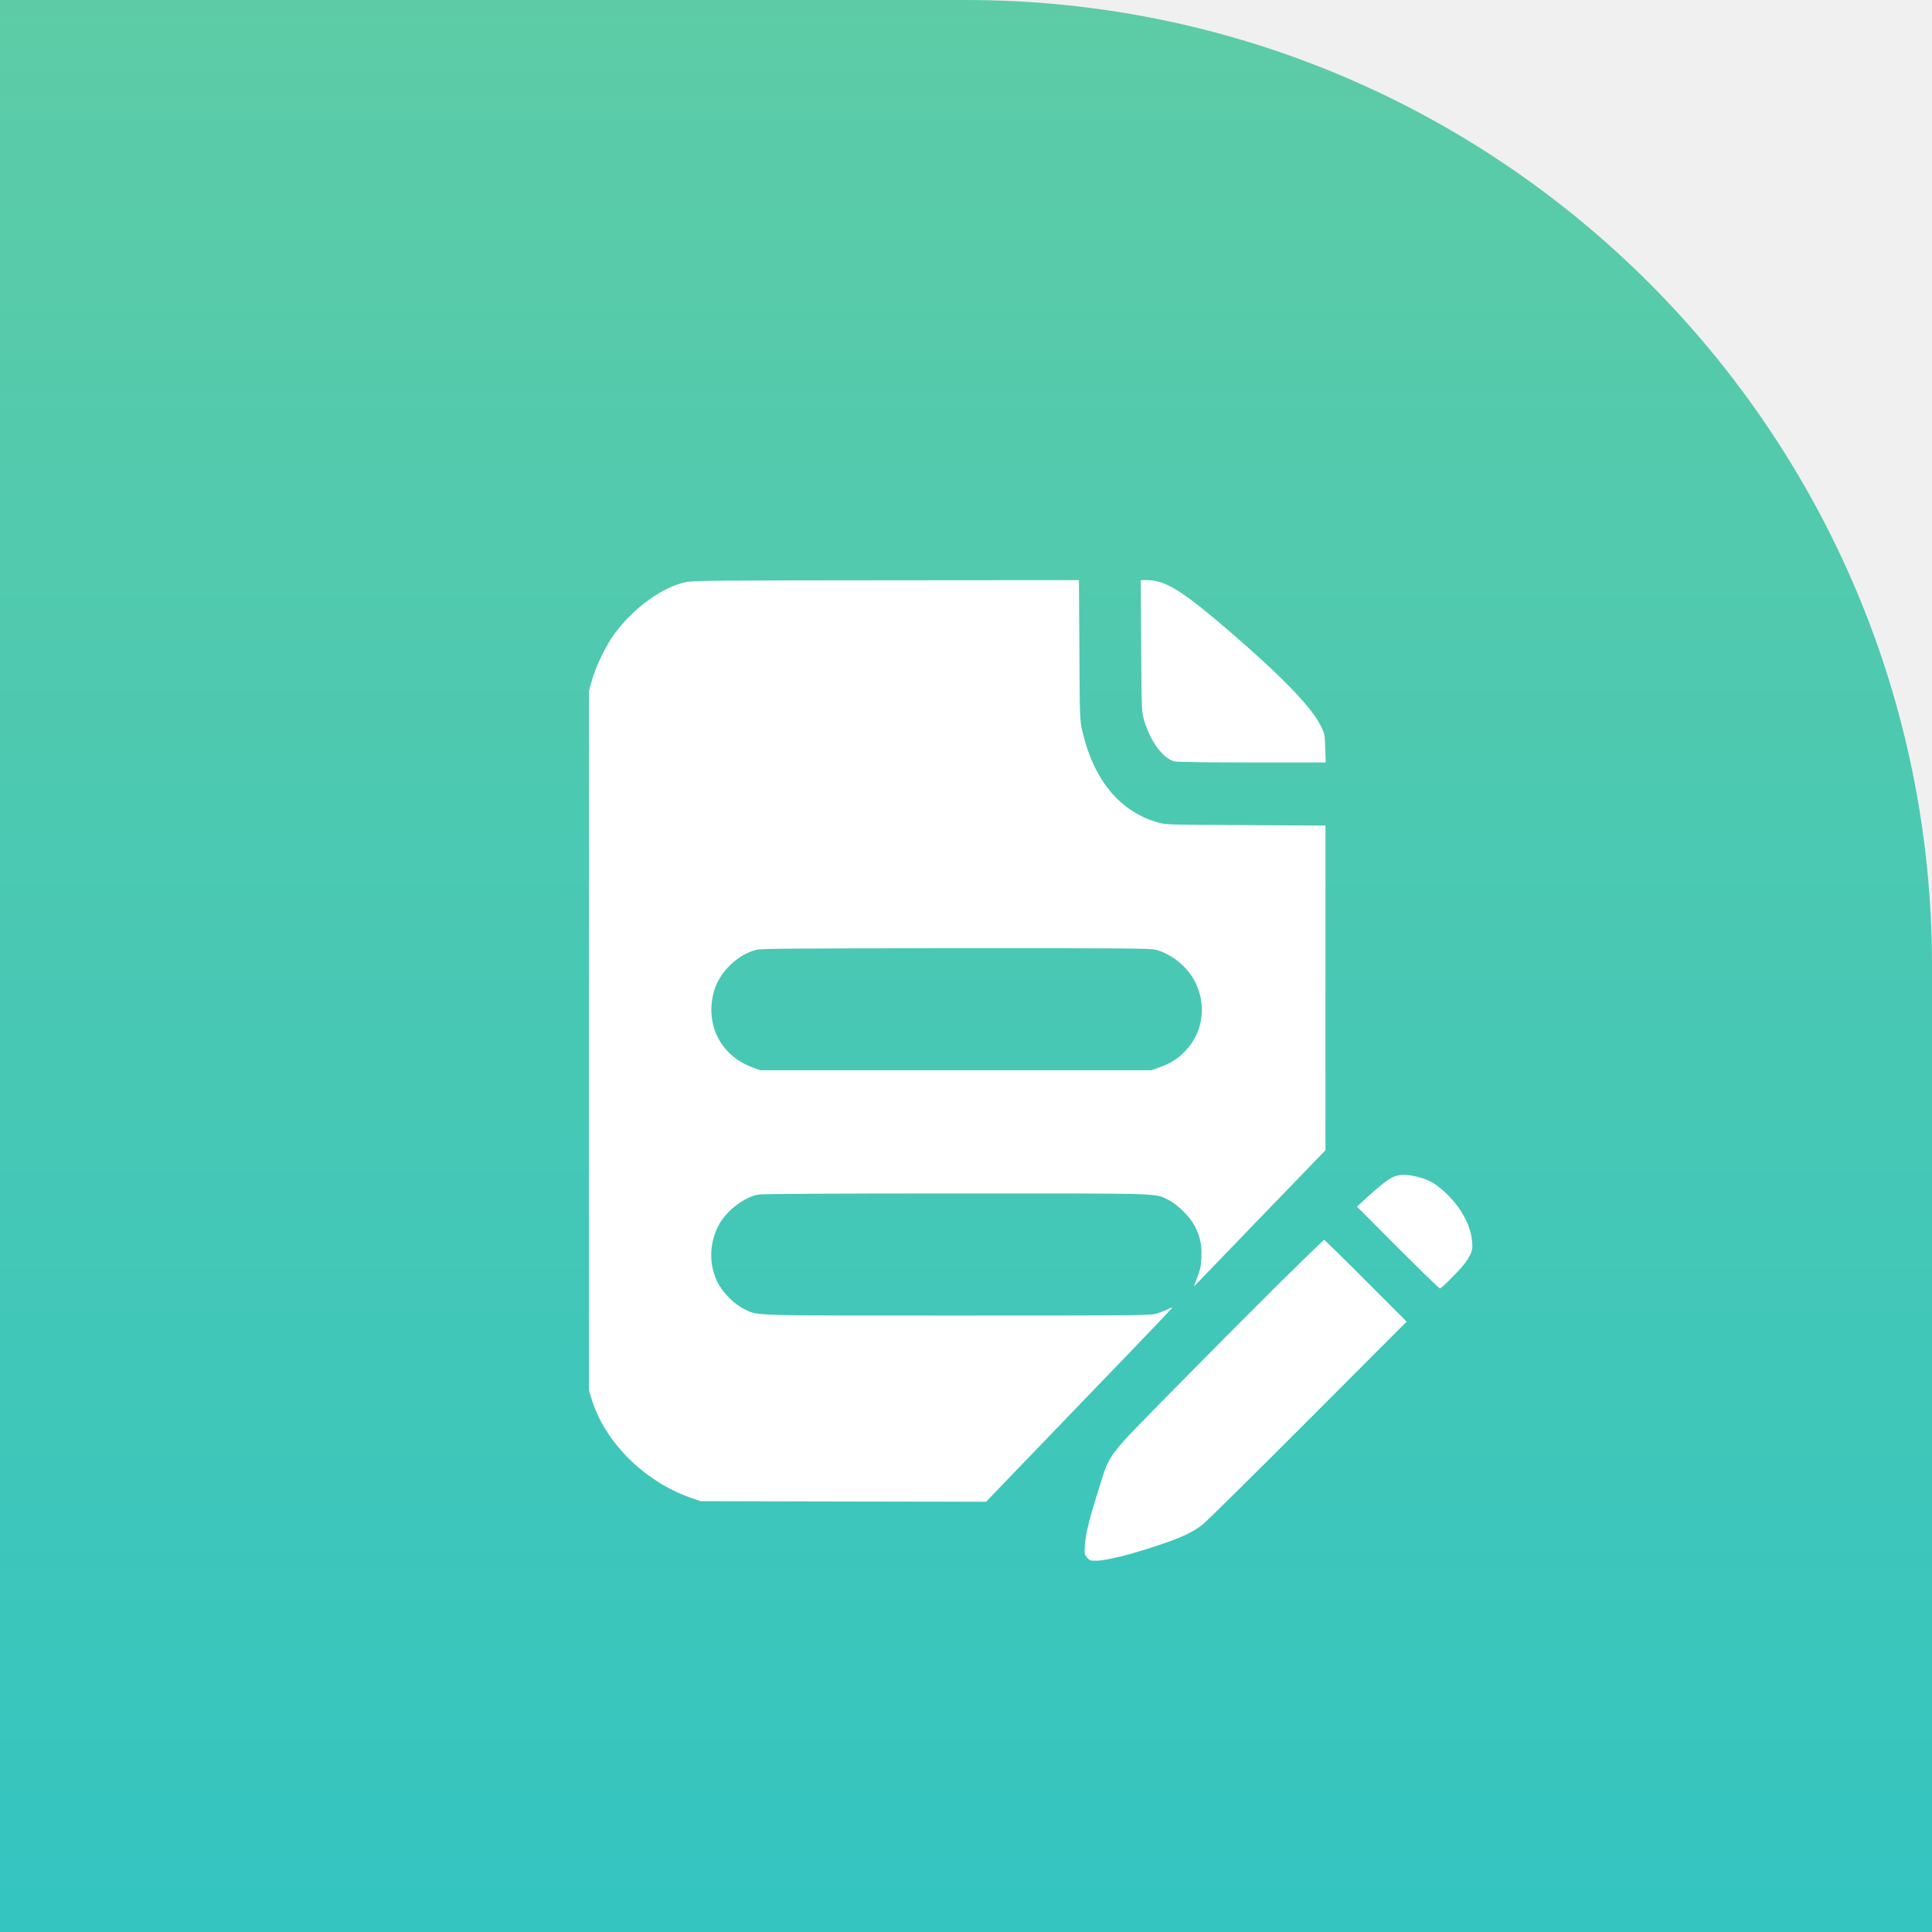
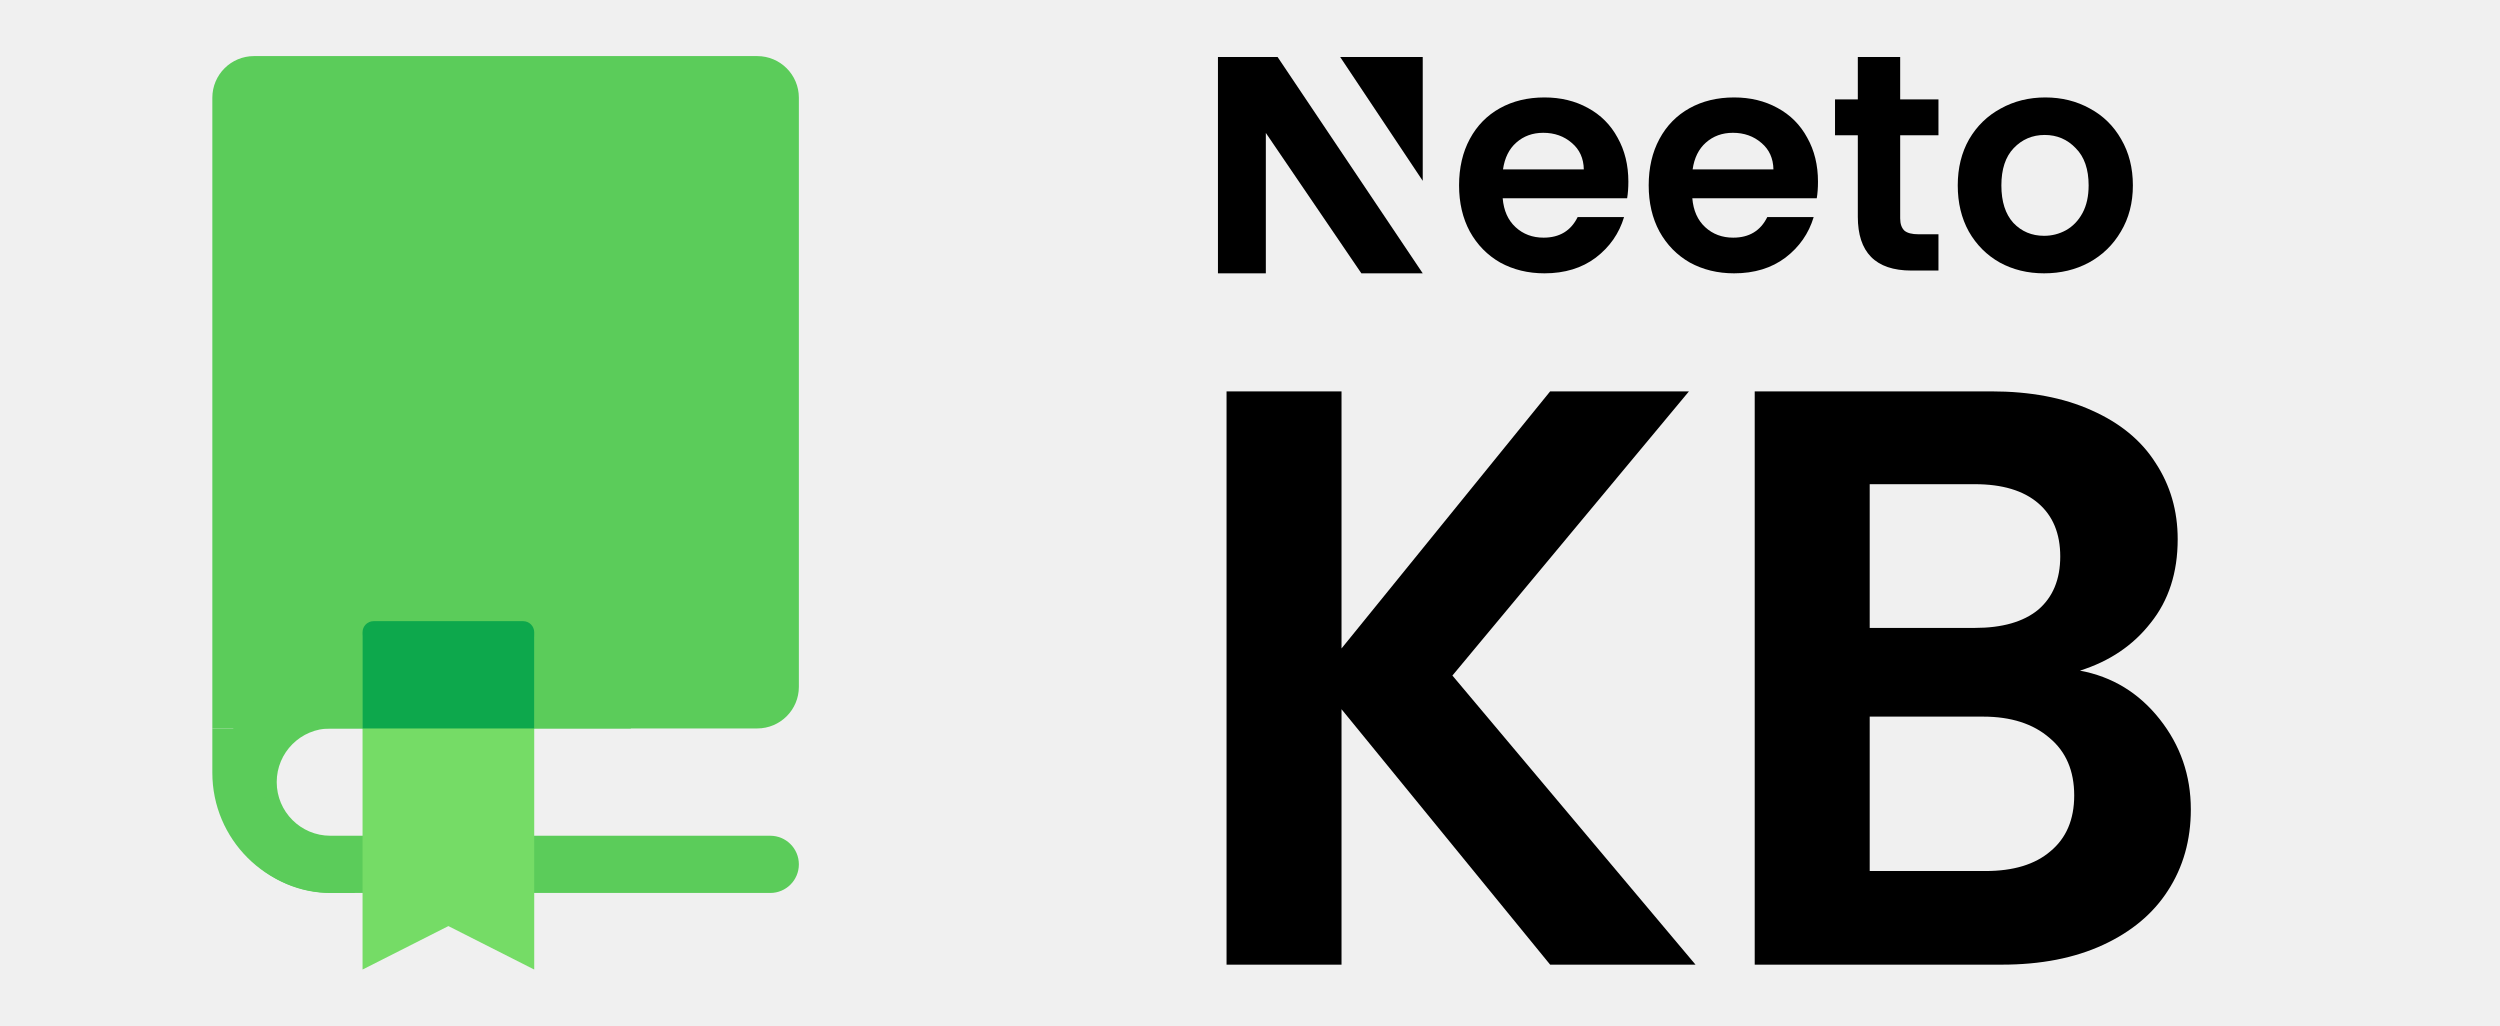
- <svg xmlns="http://www.w3.org/2000/svg" width="40" height="40" viewBox="0 0 40 40" fill="none">
-   <g clip-path="url(#clip0_3083_348)">
-     <path d="M40 20C40 8.954 31.046 0 20 0H0V40H40V20Z" fill="url(#paint0_linear_3083_348)" />
-     <path d="M14.207 12.05C13.715 12.153 13.13 12.576 12.727 13.116C12.549 13.354 12.338 13.791 12.256 14.084L12.194 14.311V21.552V28.792L12.258 28.994C12.53 29.865 13.351 30.677 14.294 31.007L14.505 31.08L17.46 31.087L20.416 31.092L21.51 29.954C22.114 29.328 22.983 28.424 23.443 27.946C23.903 27.468 24.276 27.074 24.273 27.07C24.269 27.065 24.225 27.083 24.177 27.106C24.129 27.131 24.029 27.17 23.953 27.195C23.823 27.234 23.637 27.237 19.812 27.237C15.443 27.237 15.703 27.244 15.408 27.102C15.198 27.001 14.96 26.761 14.852 26.539C14.678 26.184 14.683 25.763 14.864 25.395C15.008 25.098 15.369 24.805 15.683 24.734C15.751 24.718 17.124 24.709 19.789 24.709C24.193 24.709 23.903 24.7 24.2 24.848C24.386 24.942 24.644 25.201 24.738 25.386C24.85 25.608 24.887 25.784 24.873 26.035C24.864 26.241 24.85 26.296 24.731 26.596C24.72 26.626 24.72 26.635 24.735 26.619C24.747 26.605 25.056 26.287 25.42 25.91C25.783 25.532 26.387 24.905 26.762 24.519L27.442 23.814V20.453V17.093L25.79 17.083C24.205 17.077 24.129 17.074 23.974 17.029C23.177 16.8 22.635 16.139 22.404 15.118C22.358 14.917 22.354 14.828 22.347 13.457L22.338 12.011L18.353 12.014C14.916 12.016 14.344 12.021 14.207 12.05ZM23.93 19.664C24.264 19.751 24.596 20.026 24.749 20.339C24.98 20.81 24.909 21.355 24.566 21.732C24.411 21.904 24.246 22.014 24.019 22.094L23.839 22.158H19.789H15.74L15.578 22.098C14.907 21.854 14.578 21.179 14.793 20.49C14.909 20.113 15.287 19.753 15.667 19.662C15.761 19.639 16.666 19.634 19.789 19.632C23.317 19.63 23.811 19.634 23.93 19.664Z" fill="white" />
-     <path d="M23.626 13.366C23.635 14.677 23.635 14.729 23.685 14.901C23.807 15.333 24.067 15.695 24.31 15.763C24.356 15.777 24.994 15.786 25.918 15.786H27.447L27.437 15.491C27.428 15.207 27.426 15.191 27.346 15.029C27.149 14.633 26.522 13.986 25.404 13.027C24.459 12.217 24.122 12.011 23.74 12.011H23.619L23.626 13.366Z" fill="white" />
-     <path d="M28.872 24.356C28.766 24.393 28.572 24.542 28.286 24.805L28.094 24.981L28.94 25.83C29.404 26.294 29.798 26.676 29.812 26.676C29.828 26.676 29.951 26.564 30.086 26.424C30.368 26.143 30.484 25.958 30.484 25.8C30.482 25.418 30.265 24.999 29.899 24.668C29.709 24.496 29.576 24.423 29.35 24.366C29.146 24.313 29.002 24.311 28.872 24.356Z" fill="white" />
-     <path d="M26.478 26.578C25.973 27.079 25.003 28.053 24.321 28.747C22.889 30.202 22.989 30.067 22.752 30.817C22.555 31.437 22.477 31.757 22.461 31.984C22.45 32.171 22.452 32.183 22.507 32.247C22.559 32.311 22.578 32.316 22.71 32.313C22.898 32.311 23.42 32.183 23.948 32.004C24.456 31.837 24.683 31.73 24.891 31.57C24.98 31.501 25.966 30.526 27.087 29.403L29.123 27.363L28.277 26.516C27.812 26.049 27.423 25.669 27.414 25.669C27.405 25.669 26.984 26.079 26.478 26.578Z" fill="white" />
+ <svg xmlns="http://www.w3.org/2000/svg" width="351" height="144" viewBox="0 0 351 144" fill="none">
+   <g clip-path="url(#clip0_318_35800)">
+     <path d="M29.812 13.721C29.812 10.492 32.43 7.875 35.658 7.875H106.315C109.543 7.875 112.161 10.492 112.161 13.721V96.428C112.161 99.657 109.543 102.274 106.315 102.274H29.812V13.721Z" fill="#5BCC5A" />
+     <path fill-rule="evenodd" clip-rule="evenodd" d="M46.383 102.274C42.223 102.274 38.851 105.646 38.851 109.806C38.851 113.966 42.223 117.338 46.383 117.338H108.144C110.362 117.338 112.161 119.136 112.161 121.355C112.161 123.573 110.362 125.372 108.144 125.372H46.383C37.786 125.372 30.817 118.403 30.817 109.806C30.817 101.209 37.786 94.24 46.383 94.24H88.57V102.274H46.383Z" fill="#5BCC5A" />
+     <path d="M29.812 102.274H35.031L37.846 114.827L49.897 125.372L46.68 125.371C37.363 125.366 29.812 117.812 29.812 108.496V102.274Z" fill="#5BCC5A" />
+     <path d="M50.902 89.48C50.902 88.619 51.599 87.921 52.461 87.921H73.445C74.305 87.921 75.004 88.619 75.004 89.48V136.125L62.953 130.023L50.902 136.125V89.48Z" fill="#75DC66" />
+     <path fill-rule="evenodd" clip-rule="evenodd" d="M75.003 102.274H50.901V88.769C50.901 87.908 51.599 87.21 52.46 87.21H73.444C74.305 87.21 75.003 87.908 75.003 88.769V102.274Z" fill="#0DA84C" />
  </g>
+   <path d="M217.64 135.437L188.35 99.575V135.437H172.207V54.949H188.35V91.042L217.64 54.949H237.127L203.917 94.847L238.05 135.437H217.64Z" fill="black" />
+   <path d="M292.026 94.156C296.562 95.001 300.29 97.269 303.211 100.959C306.133 104.649 307.593 108.877 307.593 113.643C307.593 117.948 306.517 121.754 304.365 125.059C302.289 128.288 299.252 130.825 295.255 132.67C291.257 134.515 286.53 135.437 281.071 135.437H246.362V54.949H279.572C285.031 54.949 289.72 55.833 293.641 57.601C297.638 59.37 300.636 61.83 302.635 64.981C304.711 68.133 305.748 71.708 305.748 75.706C305.748 80.395 304.48 84.316 301.943 87.467C299.483 90.619 296.177 92.849 292.026 94.156ZM262.506 88.159H277.266C281.11 88.159 284.07 87.314 286.145 85.622C288.221 83.854 289.259 81.356 289.259 78.127C289.259 74.898 288.221 72.4 286.145 70.632C284.07 68.864 281.11 67.98 277.266 67.98H262.506V88.159ZM278.765 122.292C282.686 122.292 285.722 121.369 287.875 119.524C290.104 117.679 291.219 115.065 291.219 111.683C291.219 108.224 290.066 105.533 287.76 103.611C285.453 101.612 282.34 100.613 278.419 100.613H262.506V122.292H278.765Z" fill="black" />
+   <path d="M228.622 25.51C228.622 26.373 228.564 27.15 228.449 27.841H210.978C211.122 29.568 211.726 30.921 212.79 31.899C213.854 32.878 215.163 33.367 216.716 33.367C218.959 33.367 220.555 32.403 221.504 30.474H228.018C227.327 32.777 226.005 34.677 224.049 36.173C222.094 37.641 219.692 38.375 216.845 38.375C214.544 38.375 212.474 37.871 210.633 36.864C208.822 35.828 207.398 34.374 206.363 32.504C205.356 30.633 204.853 28.474 204.853 26.028C204.853 23.552 205.356 21.38 206.363 19.509C207.369 17.638 208.778 16.199 210.59 15.191C212.402 14.184 214.487 13.681 216.845 13.681C219.117 13.681 221.144 14.17 222.927 15.148C224.739 16.127 226.134 17.523 227.112 19.336C228.118 21.12 228.622 23.178 228.622 25.51ZM222.367 23.783C222.338 22.229 221.777 20.991 220.684 20.07C219.592 19.12 218.254 18.645 216.673 18.645C215.177 18.645 213.912 19.106 212.877 20.027C211.87 20.919 211.252 22.171 211.022 23.783H222.367Z" fill="black" />
+   <path d="M255.245 25.51C255.245 26.373 255.188 27.15 255.073 27.841H237.602C237.746 29.568 238.35 30.921 239.414 31.899C240.478 32.878 241.787 33.367 243.34 33.367C245.583 33.367 247.179 32.403 248.128 30.474H254.641C253.951 32.777 252.628 34.677 250.673 36.173C248.717 37.641 246.316 38.375 243.469 38.375C241.168 38.375 239.098 37.871 237.257 36.864C235.445 35.828 234.022 34.374 232.987 32.504C231.98 30.633 231.477 28.474 231.477 26.028C231.477 23.552 231.98 21.38 232.987 19.509C233.993 17.638 235.402 16.199 237.214 15.191C239.026 14.184 241.111 13.681 243.469 13.681C245.741 13.681 247.768 14.17 249.551 15.148C251.363 16.127 252.758 17.523 253.736 19.336C254.742 21.12 255.245 23.178 255.245 25.51ZM248.99 23.783C248.962 22.229 248.401 20.991 247.308 20.07C246.215 19.12 244.878 18.645 243.296 18.645C241.801 18.645 240.536 19.106 239.5 20.027C238.494 20.919 237.875 22.171 237.645 23.783H248.99Z" fill="black" />
+   <path d="M266.785 18.987V30.662C266.785 31.467 266.997 32 267.371 32.374C267.774 32.719 268.435 32.892 269.356 32.892H272.16V37.986H268.364C263.273 37.986 260.838 35.383 260.838 30.433V18.987H257.636V13.951H260.838V8H266.785V13.951H272.16V18.987H266.785Z" fill="black" />
+   <path d="M286.989 38.375C284.689 38.375 282.618 37.871 280.778 36.864C278.937 35.828 277.485 34.374 276.421 32.504C275.385 30.633 274.868 28.474 274.868 26.028C274.868 23.581 275.4 21.423 276.464 19.552C277.557 17.681 279.038 16.242 280.907 15.235C282.776 14.199 284.861 13.681 287.162 13.681C289.463 13.681 291.548 14.199 293.417 15.235C295.286 16.242 296.753 17.681 297.817 19.552C298.91 21.423 299.456 23.581 299.456 26.028C299.456 28.474 298.895 30.633 297.774 32.504C296.681 34.374 295.185 35.828 293.287 36.864C291.418 37.871 289.319 38.375 286.989 38.375ZM286.989 33.108C288.082 33.108 289.103 32.849 290.052 32.331C291.03 31.784 291.806 30.978 292.382 29.913C292.957 28.848 293.244 27.553 293.244 26.028C293.244 23.754 292.64 22.013 291.432 20.804C290.253 19.566 288.801 18.948 287.076 18.948C285.35 18.948 283.898 19.566 282.719 20.804C281.568 22.013 280.993 23.754 280.993 26.028C280.993 28.302 281.554 30.057 282.676 31.295C283.826 32.504 285.264 33.108 286.989 33.108Z" fill="black" />
+   <path d="M199.752 8H188.159L199.752 25.39V8Z" fill="black" />
+   <path d="M171 38.375L171 8H179.372L199.752 38.375H191.136L177.724 18.666V38.375H171Z" fill="black" />
  <defs>
-     <linearGradient id="paint0_linear_3083_348" x1="20.245" y1="68.286" x2="20.245" y2="-7.926" gradientUnits="userSpaceOnUse">
-       <stop stop-color="#18C0D3" />
-       <stop offset="1" stop-color="#65CDA1" />
-     </linearGradient>
-     <clipPath id="clip0_3083_348">
-       <rect width="40" height="40" fill="white" />
+     <clipPath id="clip0_318_35800">
+       <rect width="128.25" height="128.25" fill="white" transform="translate(6.75 7.875)" />
    </clipPath>
  </defs>
</svg>
